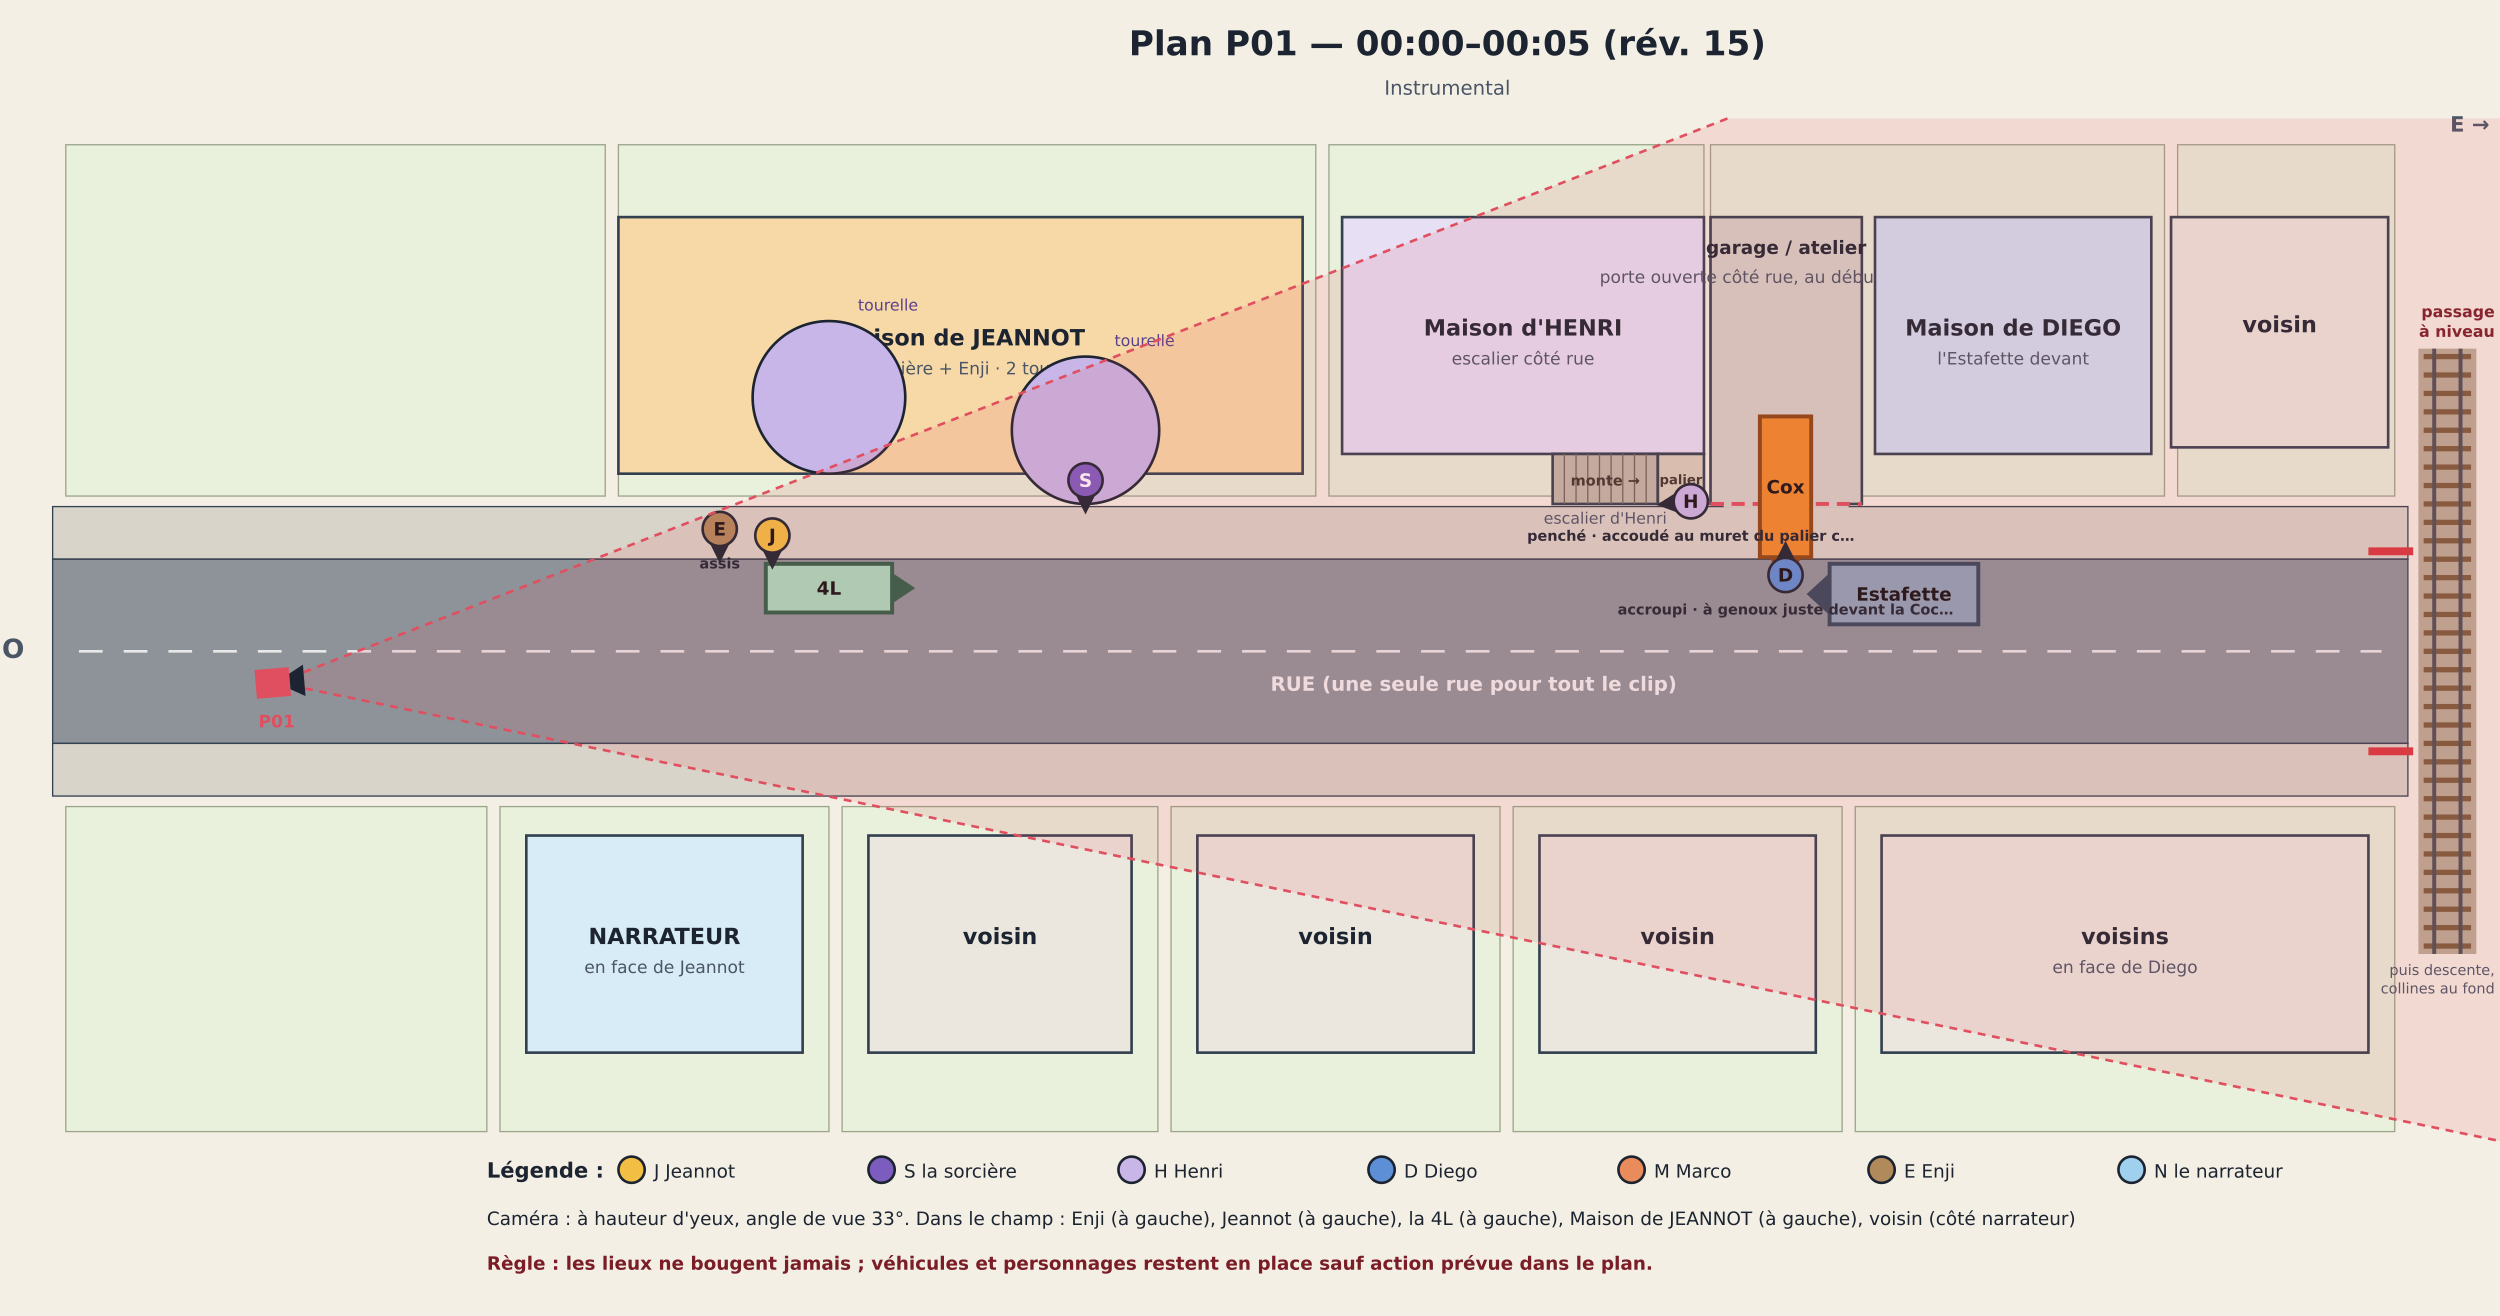
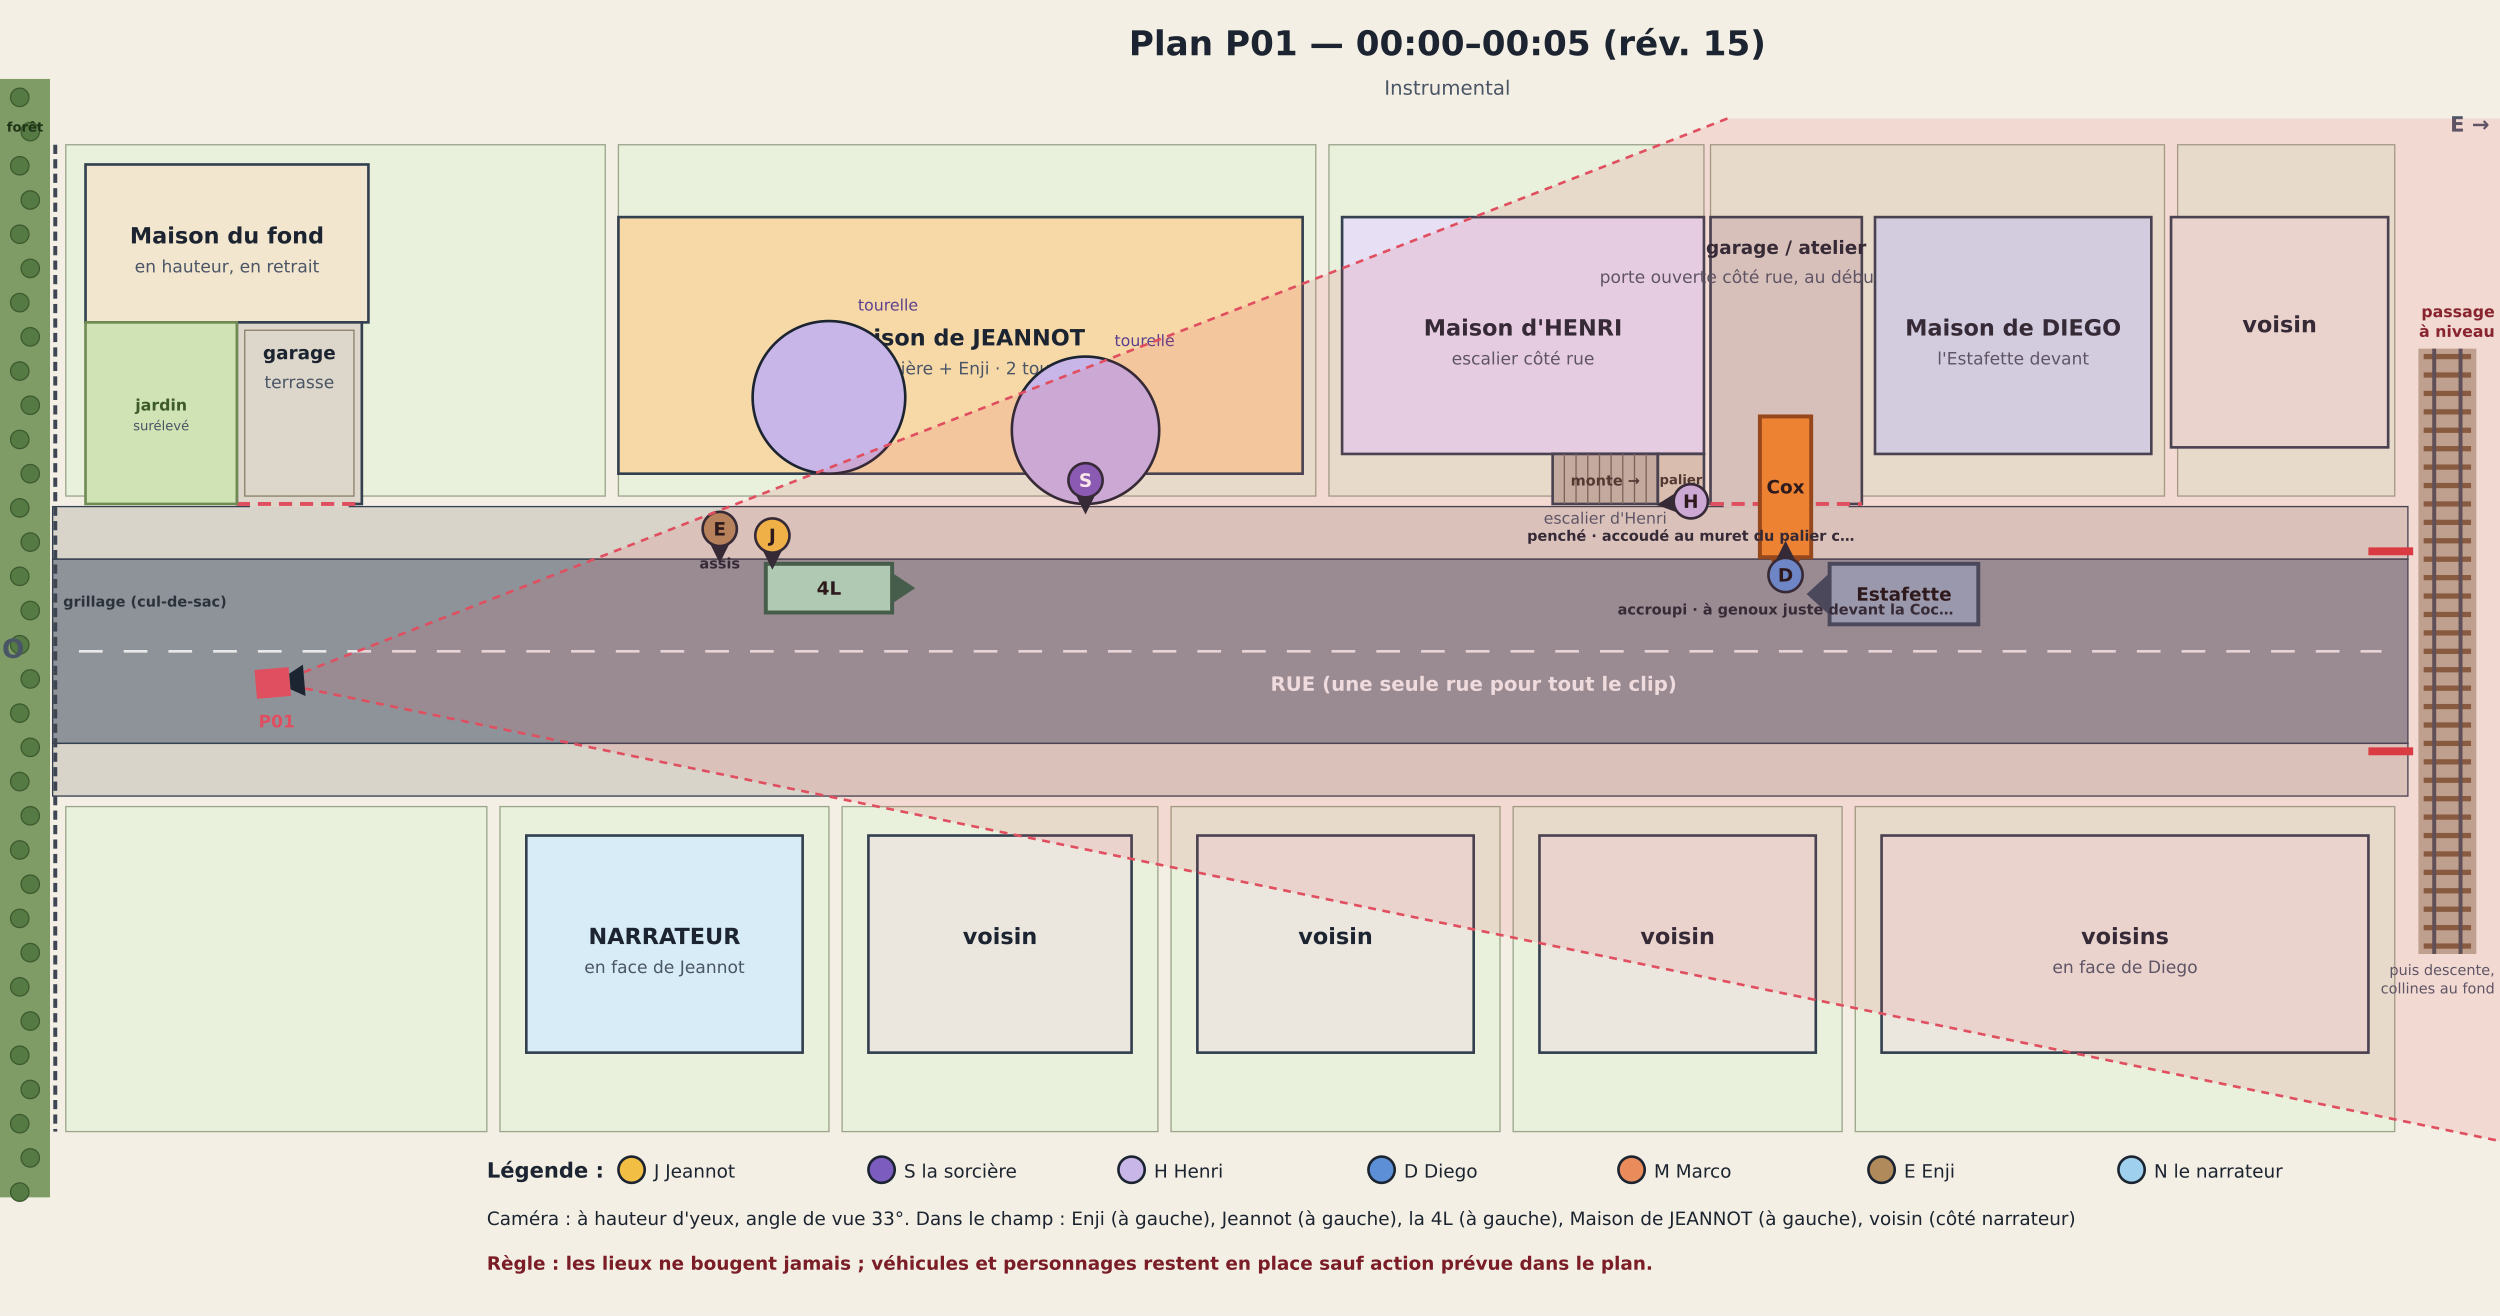
<svg xmlns="http://www.w3.org/2000/svg" width="1900" height="1000" viewBox="-300 0 1900 1000" font-family="DejaVu Sans, Arial, sans-serif">
  <defs>
    <clipPath id="zone">
      <rect x="-300" y="90" width="1900" height="780" />
    </clipPath>
  </defs>
  <rect x="-300.0" y="0.0" width="1900.0" height="1000.0" rx="0" fill="#f4efe4" stroke="none" stroke-width="0" />
  <rect x="-260.0" y="385.0" width="1790.0" height="40.0" rx="0" fill="#d9d4ca" stroke="#33404f" stroke-width="1" />
  <rect x="-260.0" y="425.0" width="1790.0" height="140.0" rx="0" fill="#8e939a" stroke="#33404f" stroke-width="1" />
  <rect x="-260.0" y="565.0" width="1790.0" height="40.0" rx="0" fill="#d9d4ca" stroke="#33404f" stroke-width="1" />
  <line x1="-240.0" y1="495.0" x2="1510.0" y2="495.0" stroke="#e8e8e8" stroke-width="2" stroke-dasharray="18 16" />
  <text x="820.0" y="525.0" font-size="15" fill="#f1f1f1" text-anchor="middle" font-weight="bold">RUE (une seule rue pour tout le clip)</text>
  <rect x="-250.0" y="110.0" width="410.0" height="267.0" rx="0" fill="#e9f0dc" stroke="#9aa58a" stroke-width="1" />
  <rect x="170.0" y="110.0" width="530.0" height="267.0" rx="0" fill="#e9f0dc" stroke="#9aa58a" stroke-width="1" />
  <rect x="710.0" y="110.0" width="285.0" height="267.0" rx="0" fill="#e9f0dc" stroke="#9aa58a" stroke-width="1" />
  <rect x="1000.0" y="110.0" width="345.0" height="267.0" rx="0" fill="#e9f0dc" stroke="#9aa58a" stroke-width="1" />
  <rect x="1355.0" y="110.0" width="165.0" height="267.0" rx="0" fill="#e9f0dc" stroke="#9aa58a" stroke-width="1" />
  <rect x="-250.0" y="613.0" width="320.0" height="247.0" rx="0" fill="#e9f0dc" stroke="#9aa58a" stroke-width="1" />
  <rect x="80.0" y="613.0" width="250.0" height="247.0" rx="0" fill="#e9f0dc" stroke="#9aa58a" stroke-width="1" />
  <rect x="340.0" y="613.0" width="240.0" height="247.0" rx="0" fill="#e9f0dc" stroke="#9aa58a" stroke-width="1" />
  <rect x="590.0" y="613.0" width="250.0" height="247.0" rx="0" fill="#e9f0dc" stroke="#9aa58a" stroke-width="1" />
  <rect x="850.0" y="613.0" width="250.0" height="247.0" rx="0" fill="#e9f0dc" stroke="#9aa58a" stroke-width="1" />
  <rect x="1110.0" y="613.0" width="410.0" height="247.0" rx="0" fill="#e9f0dc" stroke="#9aa58a" stroke-width="1" />
  <rect x="170.0" y="165.0" width="520.0" height="195.0" rx="0" fill="#f7d9a8" stroke="#33404f" stroke-width="2" />
  <text x="430.0" y="262.5" font-size="17" fill="#1b2430" text-anchor="middle" font-weight="bold">Maison de JEANNOT</text>
  <text x="430.0" y="284.5" font-size="13" fill="#4a5566" text-anchor="middle">+ la sorcière + Enji · 2 tourelles</text>
  <rect x="720.0" y="165.0" width="275.0" height="180.0" rx="0" fill="#e7e0f5" stroke="#33404f" stroke-width="2" />
  <text x="857.5" y="255.0" font-size="17" fill="#1b2430" text-anchor="middle" font-weight="bold">Maison d'HENRI</text>
  <text x="857.5" y="277.0" font-size="13" fill="#4a5566" text-anchor="middle">escalier côté rue</text>
  <rect x="1350.0" y="165.0" width="165.0" height="175.0" rx="0" fill="#ebe7df" stroke="#33404f" stroke-width="2" />
  <text x="1432.5" y="252.5" font-size="17" fill="#1b2430" text-anchor="middle" font-weight="bold">voisin</text>
  <rect x="1000.0" y="165.0" width="115.0" height="218.0" rx="0" fill="#d7d2c8" stroke="#33404f" stroke-width="2" />
  <line x1="1010.0" y1="383.0" x2="1105.0" y2="383.0" stroke="#d7d2c8" stroke-width="6" />
  <line x1="1000.0" y1="383.0" x2="1115.0" y2="383.0" stroke="#e04f5f" stroke-width="3" stroke-dasharray="10 6" />
  <text x="1057.5" y="193.0" font-size="14" fill="#1b2430" text-anchor="middle" font-weight="bold">garage / atelier</text>
  <text x="1057.5" y="215.0" font-size="13" fill="#4a5566" text-anchor="middle">porte ouverte côté rue, au début du trottoir</text>
  <rect x="1125.0" y="165.0" width="210.0" height="180.0" rx="0" fill="#cfe0f2" stroke="#33404f" stroke-width="2" />
  <text x="1230.0" y="255.0" font-size="17" fill="#1b2430" text-anchor="middle" font-weight="bold">Maison de DIEGO</text>
  <text x="1230.0" y="277.0" font-size="13" fill="#4a5566" text-anchor="middle">l'Estafette devant</text>
  <rect x="100.0" y="635.0" width="210.0" height="165.0" rx="0" fill="#d8ecf7" stroke="#33404f" stroke-width="2" />
  <text x="205.0" y="717.5" font-size="17" fill="#1b2430" text-anchor="middle" font-weight="bold">NARRATEUR</text>
  <text x="205.0" y="739.5" font-size="13" fill="#4a5566" text-anchor="middle">en face de Jeannot</text>
  <rect x="360.0" y="635.0" width="200.0" height="165.0" rx="0" fill="#ebe7df" stroke="#33404f" stroke-width="2" />
  <text x="460.0" y="717.5" font-size="17" fill="#1b2430" text-anchor="middle" font-weight="bold">voisin</text>
  <rect x="610.0" y="635.0" width="210.0" height="165.0" rx="0" fill="#ebe7df" stroke="#33404f" stroke-width="2" />
  <text x="715.0" y="717.5" font-size="17" fill="#1b2430" text-anchor="middle" font-weight="bold">voisin</text>
  <rect x="870.0" y="635.0" width="210.0" height="165.0" rx="0" fill="#ebe7df" stroke="#33404f" stroke-width="2" />
  <text x="975.0" y="717.5" font-size="17" fill="#1b2430" text-anchor="middle" font-weight="bold">voisin</text>
  <rect x="1130.0" y="635.0" width="370.0" height="165.0" rx="0" fill="#ebe7df" stroke="#33404f" stroke-width="2" />
  <text x="1315.0" y="717.5" font-size="17" fill="#1b2430" text-anchor="middle" font-weight="bold">voisins</text>
  <text x="1315.0" y="739.5" font-size="13" fill="#4a5566" text-anchor="middle">en face de Diego</text>
+   <rect x="-235.0" y="125.0" width="215.0" height="120.0" rx="0" fill="#f3e6cf" stroke="#33404f" stroke-width="2" />
+   <text x="-127.5" y="185.0" font-size="17" fill="#1b2430" text-anchor="middle" font-weight="bold">Maison du fond</text>
+   <text x="-127.5" y="207.0" font-size="13" fill="#4a5566" text-anchor="middle">en hauteur, en retrait</text>
+   <rect x="-120.0" y="245.0" width="95.0" height="138.0" rx="0" fill="#ddd6ca" stroke="#33404f" stroke-width="2" />
+   <rect x="-114.0" y="251.0" width="83.0" height="126.0" rx="0" fill="none" stroke="#8a7f6a" stroke-width="1" />
+   <line x1="-110.0" y1="383.0" x2="-35.0" y2="383.0" stroke="#ddd6ca" stroke-width="6" />
+   <line x1="-120.0" y1="383.0" x2="-25.0" y2="383.0" stroke="#e04f5f" stroke-width="3" stroke-dasharray="10 6" />
+   <text x="-72.5" y="273.0" font-size="14" fill="#1b2430" text-anchor="middle" font-weight="bold">garage</text>
+   <text x="-72.5" y="295.0" font-size="13" fill="#4a5566" text-anchor="middle">terrasse</text>
  <circle cx="330.0" cy="302.0" r="58" fill="#c9b6e8" stroke="#1b2430" stroke-width="2" />
  <text x="352.0" y="236.0" font-size="12" fill="#5b3f8c" text-anchor="start">tourelle</text>
  <circle cx="525.0" cy="327.0" r="56" fill="#c9b6e8" stroke="#1b2430" stroke-width="2" />
  <text x="547.0" y="263.0" font-size="12" fill="#5b3f8c" text-anchor="start">tourelle</text>
  <rect x="880.0" y="345.0" width="80.0" height="38.0" rx="0" fill="#bfb7a8" stroke="#33404f" stroke-width="2" />
  <line x1="888.9" y1="345.0" x2="888.9" y2="383.0" stroke="#6e6658" stroke-width="1" />
  <line x1="897.8" y1="345.0" x2="897.8" y2="383.0" stroke="#6e6658" stroke-width="1" />
  <line x1="906.7" y1="345.0" x2="906.7" y2="383.0" stroke="#6e6658" stroke-width="1" />
  <line x1="915.6" y1="345.0" x2="915.6" y2="383.0" stroke="#6e6658" stroke-width="1" />
  <line x1="924.4" y1="345.0" x2="924.4" y2="383.0" stroke="#6e6658" stroke-width="1" />
  <line x1="933.3" y1="345.0" x2="933.3" y2="383.0" stroke="#6e6658" stroke-width="1" />
  <line x1="942.2" y1="345.0" x2="942.2" y2="383.0" stroke="#6e6658" stroke-width="1" />
  <line x1="951.1" y1="345.0" x2="951.1" y2="383.0" stroke="#6e6658" stroke-width="1" />
  <text x="920.0" y="369.0" font-size="11" fill="#3b352b" text-anchor="middle" font-weight="bold">monte →</text>
  <rect x="960.0" y="345.0" width="35.0" height="38.0" rx="0" fill="#d8cfbd" stroke="#33404f" stroke-width="2" />
  <text x="977.5" y="368.0" font-size="10" fill="#3b352b" text-anchor="middle" font-weight="bold">palier</text>
  <text x="920.0" y="398.0" font-size="12" fill="#4a5566" text-anchor="middle">escalier d'Henri</text>
  <rect x="1538.0" y="265.0" width="44.0" height="460.0" rx="0" fill="#b9ab95" stroke="none" stroke-width="0" />
  <line x1="1542.0" y1="271.0" x2="1578.0" y2="271.0" stroke="#7a5c3a" stroke-width="4" />
  <line x1="1542.0" y1="285.0" x2="1578.0" y2="285.0" stroke="#7a5c3a" stroke-width="4" />
  <line x1="1542.0" y1="299.0" x2="1578.0" y2="299.0" stroke="#7a5c3a" stroke-width="4" />
  <line x1="1542.0" y1="313.0" x2="1578.0" y2="313.0" stroke="#7a5c3a" stroke-width="4" />
  <line x1="1542.0" y1="327.0" x2="1578.0" y2="327.0" stroke="#7a5c3a" stroke-width="4" />
  <line x1="1542.0" y1="341.0" x2="1578.0" y2="341.0" stroke="#7a5c3a" stroke-width="4" />
  <line x1="1542.0" y1="355.0" x2="1578.0" y2="355.0" stroke="#7a5c3a" stroke-width="4" />
  <line x1="1542.0" y1="369.0" x2="1578.0" y2="369.0" stroke="#7a5c3a" stroke-width="4" />
  <line x1="1542.0" y1="383.0" x2="1578.0" y2="383.0" stroke="#7a5c3a" stroke-width="4" />
  <line x1="1542.0" y1="397.0" x2="1578.0" y2="397.0" stroke="#7a5c3a" stroke-width="4" />
  <line x1="1542.0" y1="411.0" x2="1578.0" y2="411.0" stroke="#7a5c3a" stroke-width="4" />
  <line x1="1542.0" y1="425.0" x2="1578.0" y2="425.0" stroke="#7a5c3a" stroke-width="4" />
  <line x1="1542.0" y1="439.0" x2="1578.0" y2="439.0" stroke="#7a5c3a" stroke-width="4" />
  <line x1="1542.0" y1="453.0" x2="1578.0" y2="453.0" stroke="#7a5c3a" stroke-width="4" />
  <line x1="1542.0" y1="467.0" x2="1578.0" y2="467.0" stroke="#7a5c3a" stroke-width="4" />
  <line x1="1542.0" y1="481.0" x2="1578.0" y2="481.0" stroke="#7a5c3a" stroke-width="4" />
  <line x1="1542.0" y1="495.0" x2="1578.0" y2="495.0" stroke="#7a5c3a" stroke-width="4" />
  <line x1="1542.0" y1="509.0" x2="1578.0" y2="509.0" stroke="#7a5c3a" stroke-width="4" />
  <line x1="1542.0" y1="523.0" x2="1578.0" y2="523.0" stroke="#7a5c3a" stroke-width="4" />
  <line x1="1542.0" y1="537.0" x2="1578.0" y2="537.0" stroke="#7a5c3a" stroke-width="4" />
  <line x1="1542.0" y1="551.0" x2="1578.0" y2="551.0" stroke="#7a5c3a" stroke-width="4" />
  <line x1="1542.0" y1="565.0" x2="1578.0" y2="565.0" stroke="#7a5c3a" stroke-width="4" />
  <line x1="1542.0" y1="579.0" x2="1578.0" y2="579.0" stroke="#7a5c3a" stroke-width="4" />
  <line x1="1542.0" y1="593.0" x2="1578.0" y2="593.0" stroke="#7a5c3a" stroke-width="4" />
  <line x1="1542.0" y1="607.0" x2="1578.0" y2="607.0" stroke="#7a5c3a" stroke-width="4" />
  <line x1="1542.0" y1="621.0" x2="1578.0" y2="621.0" stroke="#7a5c3a" stroke-width="4" />
  <line x1="1542.0" y1="635.0" x2="1578.0" y2="635.0" stroke="#7a5c3a" stroke-width="4" />
  <line x1="1542.0" y1="649.0" x2="1578.0" y2="649.0" stroke="#7a5c3a" stroke-width="4" />
  <line x1="1542.0" y1="663.0" x2="1578.0" y2="663.0" stroke="#7a5c3a" stroke-width="4" />
  <line x1="1542.0" y1="677.0" x2="1578.0" y2="677.0" stroke="#7a5c3a" stroke-width="4" />
  <line x1="1542.0" y1="691.0" x2="1578.0" y2="691.0" stroke="#7a5c3a" stroke-width="4" />
  <line x1="1542.0" y1="705.0" x2="1578.0" y2="705.0" stroke="#7a5c3a" stroke-width="4" />
  <line x1="1542.0" y1="719.0" x2="1578.0" y2="719.0" stroke="#7a5c3a" stroke-width="4" />
  <line x1="1550.0" y1="265.0" x2="1550.0" y2="725.0" stroke="#4b4f55" stroke-width="3" />
  <line x1="1570.0" y1="265.0" x2="1570.0" y2="725.0" stroke="#4b4f55" stroke-width="3" />
  <line x1="1534.0" y1="419.0" x2="1500.0" y2="419.0" stroke="#d9363e" stroke-width="6" />
  <line x1="1534.0" y1="571.0" x2="1500.0" y2="571.0" stroke="#d9363e" stroke-width="6" />
  <text x="1596.0" y="241.0" font-size="12" fill="#7a1d27" text-anchor="end" font-weight="bold">passage</text>
  <text x="1596.0" y="256.0" font-size="12" fill="#7a1d27" text-anchor="end" font-weight="bold">à niveau</text>
  <text x="1596.0" y="741.0" font-size="11" fill="#4a5566" text-anchor="end">puis descente,</text>
  <text x="1596.0" y="755.0" font-size="11" fill="#4a5566" text-anchor="end">collines au fond</text>
+   <rect x="-235.0" y="245.0" width="115.0" height="138.0" rx="0" fill="#cfe3b4" stroke="#6f8a52" stroke-width="2" />
+   <text x="-177.5" y="312.0" font-size="12" fill="#3f5a2a" text-anchor="middle" font-weight="bold">jardin</text>
+   <text x="-177.5" y="327.0" font-size="10" fill="#4a5566" text-anchor="middle">surélevé</text>
+   <line x1="-258.0" y1="110.0" x2="-258.0" y2="860.0" stroke="#3d4652" stroke-width="3" stroke-dasharray="7 4" />
+   <text x="-252.0" y="461.0" font-size="11" fill="#2b323b" text-anchor="start" font-weight="bold">grillage (cul-de-sac)</text>
+   <rect x="-300.0" y="60.0" width="38.0" height="850.0" rx="0" fill="#7f9c66" stroke="none" stroke-width="0" />
+   <circle cx="-285.0" cy="74.0" r="7" fill="#557a43" stroke="#3d5a2f" stroke-width="1" />
+   <circle cx="-277.0" cy="100.0" r="7" fill="#557a43" stroke="#3d5a2f" stroke-width="1" />
+   <circle cx="-285.0" cy="126.0" r="7" fill="#557a43" stroke="#3d5a2f" stroke-width="1" />
+   <circle cx="-277.0" cy="152.0" r="7" fill="#557a43" stroke="#3d5a2f" stroke-width="1" />
+   <circle cx="-285.0" cy="178.0" r="7" fill="#557a43" stroke="#3d5a2f" stroke-width="1" />
+   <circle cx="-277.0" cy="204.0" r="7" fill="#557a43" stroke="#3d5a2f" stroke-width="1" />
+   <circle cx="-285.0" cy="230.0" r="7" fill="#557a43" stroke="#3d5a2f" stroke-width="1" />
+   <circle cx="-277.0" cy="256.0" r="7" fill="#557a43" stroke="#3d5a2f" stroke-width="1" />
+   <circle cx="-285.0" cy="282.0" r="7" fill="#557a43" stroke="#3d5a2f" stroke-width="1" />
+   <circle cx="-277.0" cy="308.0" r="7" fill="#557a43" stroke="#3d5a2f" stroke-width="1" />
+   <circle cx="-285.0" cy="334.0" r="7" fill="#557a43" stroke="#3d5a2f" stroke-width="1" />
+   <circle cx="-277.0" cy="360.0" r="7" fill="#557a43" stroke="#3d5a2f" stroke-width="1" />
+   <circle cx="-285.0" cy="386.0" r="7" fill="#557a43" stroke="#3d5a2f" stroke-width="1" />
+   <circle cx="-277.0" cy="412.0" r="7" fill="#557a43" stroke="#3d5a2f" stroke-width="1" />
+   <circle cx="-285.0" cy="438.0" r="7" fill="#557a43" stroke="#3d5a2f" stroke-width="1" />
+   <circle cx="-277.0" cy="464.0" r="7" fill="#557a43" stroke="#3d5a2f" stroke-width="1" />
+   <circle cx="-285.0" cy="490.0" r="7" fill="#557a43" stroke="#3d5a2f" stroke-width="1" />
+   <circle cx="-277.0" cy="516.0" r="7" fill="#557a43" stroke="#3d5a2f" stroke-width="1" />
+   <circle cx="-285.0" cy="542.0" r="7" fill="#557a43" stroke="#3d5a2f" stroke-width="1" />
+   <circle cx="-277.0" cy="568.0" r="7" fill="#557a43" stroke="#3d5a2f" stroke-width="1" />
+   <circle cx="-285.0" cy="594.0" r="7" fill="#557a43" stroke="#3d5a2f" stroke-width="1" />
+   <circle cx="-277.0" cy="620.0" r="7" fill="#557a43" stroke="#3d5a2f" stroke-width="1" />
+   <circle cx="-285.0" cy="646.0" r="7" fill="#557a43" stroke="#3d5a2f" stroke-width="1" />
+   <circle cx="-277.0" cy="672.0" r="7" fill="#557a43" stroke="#3d5a2f" stroke-width="1" />
+   <circle cx="-285.0" cy="698.0" r="7" fill="#557a43" stroke="#3d5a2f" stroke-width="1" />
+   <circle cx="-277.0" cy="724.0" r="7" fill="#557a43" stroke="#3d5a2f" stroke-width="1" />
+   <circle cx="-285.0" cy="750.0" r="7" fill="#557a43" stroke="#3d5a2f" stroke-width="1" />
+   <circle cx="-277.0" cy="776.0" r="7" fill="#557a43" stroke="#3d5a2f" stroke-width="1" />
+   <circle cx="-285.0" cy="802.0" r="7" fill="#557a43" stroke="#3d5a2f" stroke-width="1" />
+   <circle cx="-277.0" cy="828.0" r="7" fill="#557a43" stroke="#3d5a2f" stroke-width="1" />
+   <circle cx="-285.0" cy="854.0" r="7" fill="#557a43" stroke="#3d5a2f" stroke-width="1" />
+   <circle cx="-277.0" cy="880.0" r="7" fill="#557a43" stroke="#3d5a2f" stroke-width="1" />
+   <circle cx="-285.0" cy="906.0" r="7" fill="#557a43" stroke="#3d5a2f" stroke-width="1" />
+   <text x="-281.0" y="100.0" font-size="10" fill="#1f3316" text-anchor="middle" font-weight="bold">forêt</text>
  <text x="-290.0" y="500.0" font-size="20" fill="#4a5566" text-anchor="middle" font-weight="bold">O</text>
  <text x="1592.0" y="100.0" font-size="16" fill="#4a5566" text-anchor="end" font-weight="bold">E →</text>
  <polygon points="280.5,427.0 379.5,427.0 379.5,467.0 280.5,467.0" fill="#2c5f47" fill-opacity="1.0" />
  <polygon points="283.5,430.0 376.5,430.0 376.5,464.0 283.5,464.0" fill="#a8dcc0" fill-opacity="1.0" />
  <polygon points="377.5,435.0 395.5,447.0 377.5,459.0" fill="#2c5f47" fill-opacity="1.0" />
  <text x="330.0" y="452.0" font-size="14" fill="#111" text-anchor="middle" font-weight="bold">4L</text>
  <polygon points="1205.0,476.0 1089.0,476.0 1089.0,427.0 1205.0,427.0" fill="#33475c" fill-opacity="1.0" />
  <polygon points="1202.0,473.0 1092.0,473.0 1092.0,430.0 1202.0,430.0" fill="#8fa3b8" fill-opacity="1.0" />
  <polygon points="1091.0,468.0 1073.0,451.5 1091.0,435.0" fill="#33475c" fill-opacity="1.0" />
  <text x="1147.0" y="456.5" font-size="14" fill="#111" text-anchor="middle" font-weight="bold">Estafette</text>
  <polygon points="1078.0,315.0 1078.0,425.0 1036.0,425.0 1036.0,315.0" fill="#8a4510" fill-opacity="1.0" />
  <polygon points="1075.0,318.0 1075.0,422.0 1039.0,422.0 1039.0,318.0" fill="#f08a2c" fill-opacity="1.0" />
  <polygon points="1070.0,423.0 1057.0,441.0 1044.0,423.0" fill="#8a4510" fill-opacity="1.0" />
  <text x="1057.0" y="375.0" font-size="14" fill="#111" text-anchor="middle" font-weight="bold">Cox</text>
  <polygon points="295.0,417.0 287.0,433.0 279.0,417.0" fill="#1b2430" fill-opacity="1.0" />
  <circle cx="287.0" cy="407.0" r="13" fill="#f2bf44" stroke="#1b2430" stroke-width="2" />
  <text x="287.0" y="412.0" font-size="14" fill="#111" text-anchor="middle" font-weight="bold">J</text>
  <polygon points="255.0,412.0 247.0,428.0 239.0,412.0" fill="#1b2430" fill-opacity="1.0" />
  <circle cx="247.0" cy="402.0" r="13" fill="#b08a5a" stroke="#1b2430" stroke-width="2" />
  <text x="247.0" y="407.0" font-size="14" fill="#111" text-anchor="middle" font-weight="bold">E</text>
  <text x="247.0" y="432.0" font-size="11" fill="#1b2430" text-anchor="middle" font-weight="bold">assis</text>
  <polygon points="533.0,375.0 525.0,391.0 517.0,375.0" fill="#1b2430" fill-opacity="1.0" />
  <circle cx="525.0" cy="365.0" r="13" fill="#7d5cc0" stroke="#1b2430" stroke-width="2" />
  <text x="525.0" y="370.0" font-size="14" fill="#fff" text-anchor="middle" font-weight="bold">S</text>
  <polygon points="975.9,390.0 959.1,383.7 974.2,374.1" fill="#1b2430" fill-opacity="1.0" />
  <circle cx="985.0" cy="381.0" r="13" fill="#c9b6e8" stroke="#1b2430" stroke-width="2" />
  <text x="985.0" y="386.0" font-size="14" fill="#111" text-anchor="middle" font-weight="bold">H</text>
  <text x="985.0" y="411.0" font-size="11" fill="#1b2430" text-anchor="middle" font-weight="bold">penché · accoudé au muret du palier c…</text>
  <polygon points="1049.0,427.0 1057.0,411.0 1065.0,427.0" fill="#1b2430" fill-opacity="1.0" />
  <circle cx="1057.0" cy="437.0" r="13" fill="#5d8fd6" stroke="#1b2430" stroke-width="2" />
  <text x="1057.0" y="442.0" font-size="14" fill="#111" text-anchor="middle" font-weight="bold">D</text>
  <text x="1057.0" y="467.0" font-size="11" fill="#1b2430" text-anchor="middle" font-weight="bold">accroupi · à genoux juste devant la Coc…</text>
  <polygon points="-89.7,518.8 1774.3,-206.1 1869.1,922.7" fill="#e04f5f" fill-opacity="0.14" clip-path="url(#zone)" />
  <line x1="-89.7" y1="518.8" x2="1013.0" y2="90.0" stroke="#e04f5f" stroke-width="2" stroke-dasharray="6 5" />
  <line x1="-89.7" y1="518.8" x2="1600.0" y2="867.2" stroke="#e04f5f" stroke-width="2" stroke-dasharray="6 5" />
  <polygon points="-106.6,509.2 -80.7,507.0 -78.8,528.9 -104.7,531.1" fill="#e04f5f" fill-opacity="1.0" />
  <polygon points="-80.2,512.0 -69.8,505.1 -67.8,529.0 -79.2,523.9" fill="#1b2430" fill-opacity="1.0" />
  <text x="-89.7" y="552.8" font-size="13" fill="#e04f5f" text-anchor="middle" font-weight="bold">P01</text>
  <text x="800.0" y="42.0" font-size="26" fill="#1b2430" text-anchor="middle" font-weight="bold">Plan P01 — 00:00–00:05  (rév. 15)</text>
  <text x="800.0" y="72.0" font-size="15" fill="#4a5566" text-anchor="middle">Instrumental</text>
  <text x="70.0" y="895.0" font-size="16" fill="#1b2430" text-anchor="start" font-weight="bold">Légende :</text>
  <circle cx="180.0" cy="889.0" r="10" fill="#f2bf44" stroke="#1b2430" stroke-width="2" />
  <text x="197.0" y="895.0" font-size="14" fill="#1b2430" text-anchor="start">J  Jeannot</text>
  <circle cx="370.0" cy="889.0" r="10" fill="#7d5cc0" stroke="#1b2430" stroke-width="2" />
  <text x="387.0" y="895.0" font-size="14" fill="#1b2430" text-anchor="start">S  la sorcière</text>
  <circle cx="560.0" cy="889.0" r="10" fill="#c9b6e8" stroke="#1b2430" stroke-width="2" />
  <text x="577.0" y="895.0" font-size="14" fill="#1b2430" text-anchor="start">H  Henri</text>
  <circle cx="750.0" cy="889.0" r="10" fill="#5d8fd6" stroke="#1b2430" stroke-width="2" />
  <text x="767.0" y="895.0" font-size="14" fill="#1b2430" text-anchor="start">D  Diego</text>
  <circle cx="940.0" cy="889.0" r="10" fill="#e98b5a" stroke="#1b2430" stroke-width="2" />
  <text x="957.0" y="895.0" font-size="14" fill="#1b2430" text-anchor="start">M  Marco</text>
  <circle cx="1130.0" cy="889.0" r="10" fill="#b08a5a" stroke="#1b2430" stroke-width="2" />
  <text x="1147.0" y="895.0" font-size="14" fill="#1b2430" text-anchor="start">E  Enji</text>
  <circle cx="1320.0" cy="889.0" r="10" fill="#9fd1ee" stroke="#1b2430" stroke-width="2" />
  <text x="1337.0" y="895.0" font-size="14" fill="#1b2430" text-anchor="start">N  le narrateur</text>
  <text x="70.0" y="931.0" font-size="14" fill="#1b2430" text-anchor="start">Caméra : à hauteur d'yeux, angle de vue 33°. Dans le champ : Enji (à gauche), Jeannot (à gauche), la 4L (à gauche), Maison de JEANNOT (à gauche), voisin (côté narrateur) </text>
  <text x="70.0" y="965.0" font-size="14" fill="#7a1d27" text-anchor="start" font-weight="bold">Règle : les lieux ne bougent jamais ; véhicules et personnages restent en place sauf action prévue dans le plan.</text>
</svg>
